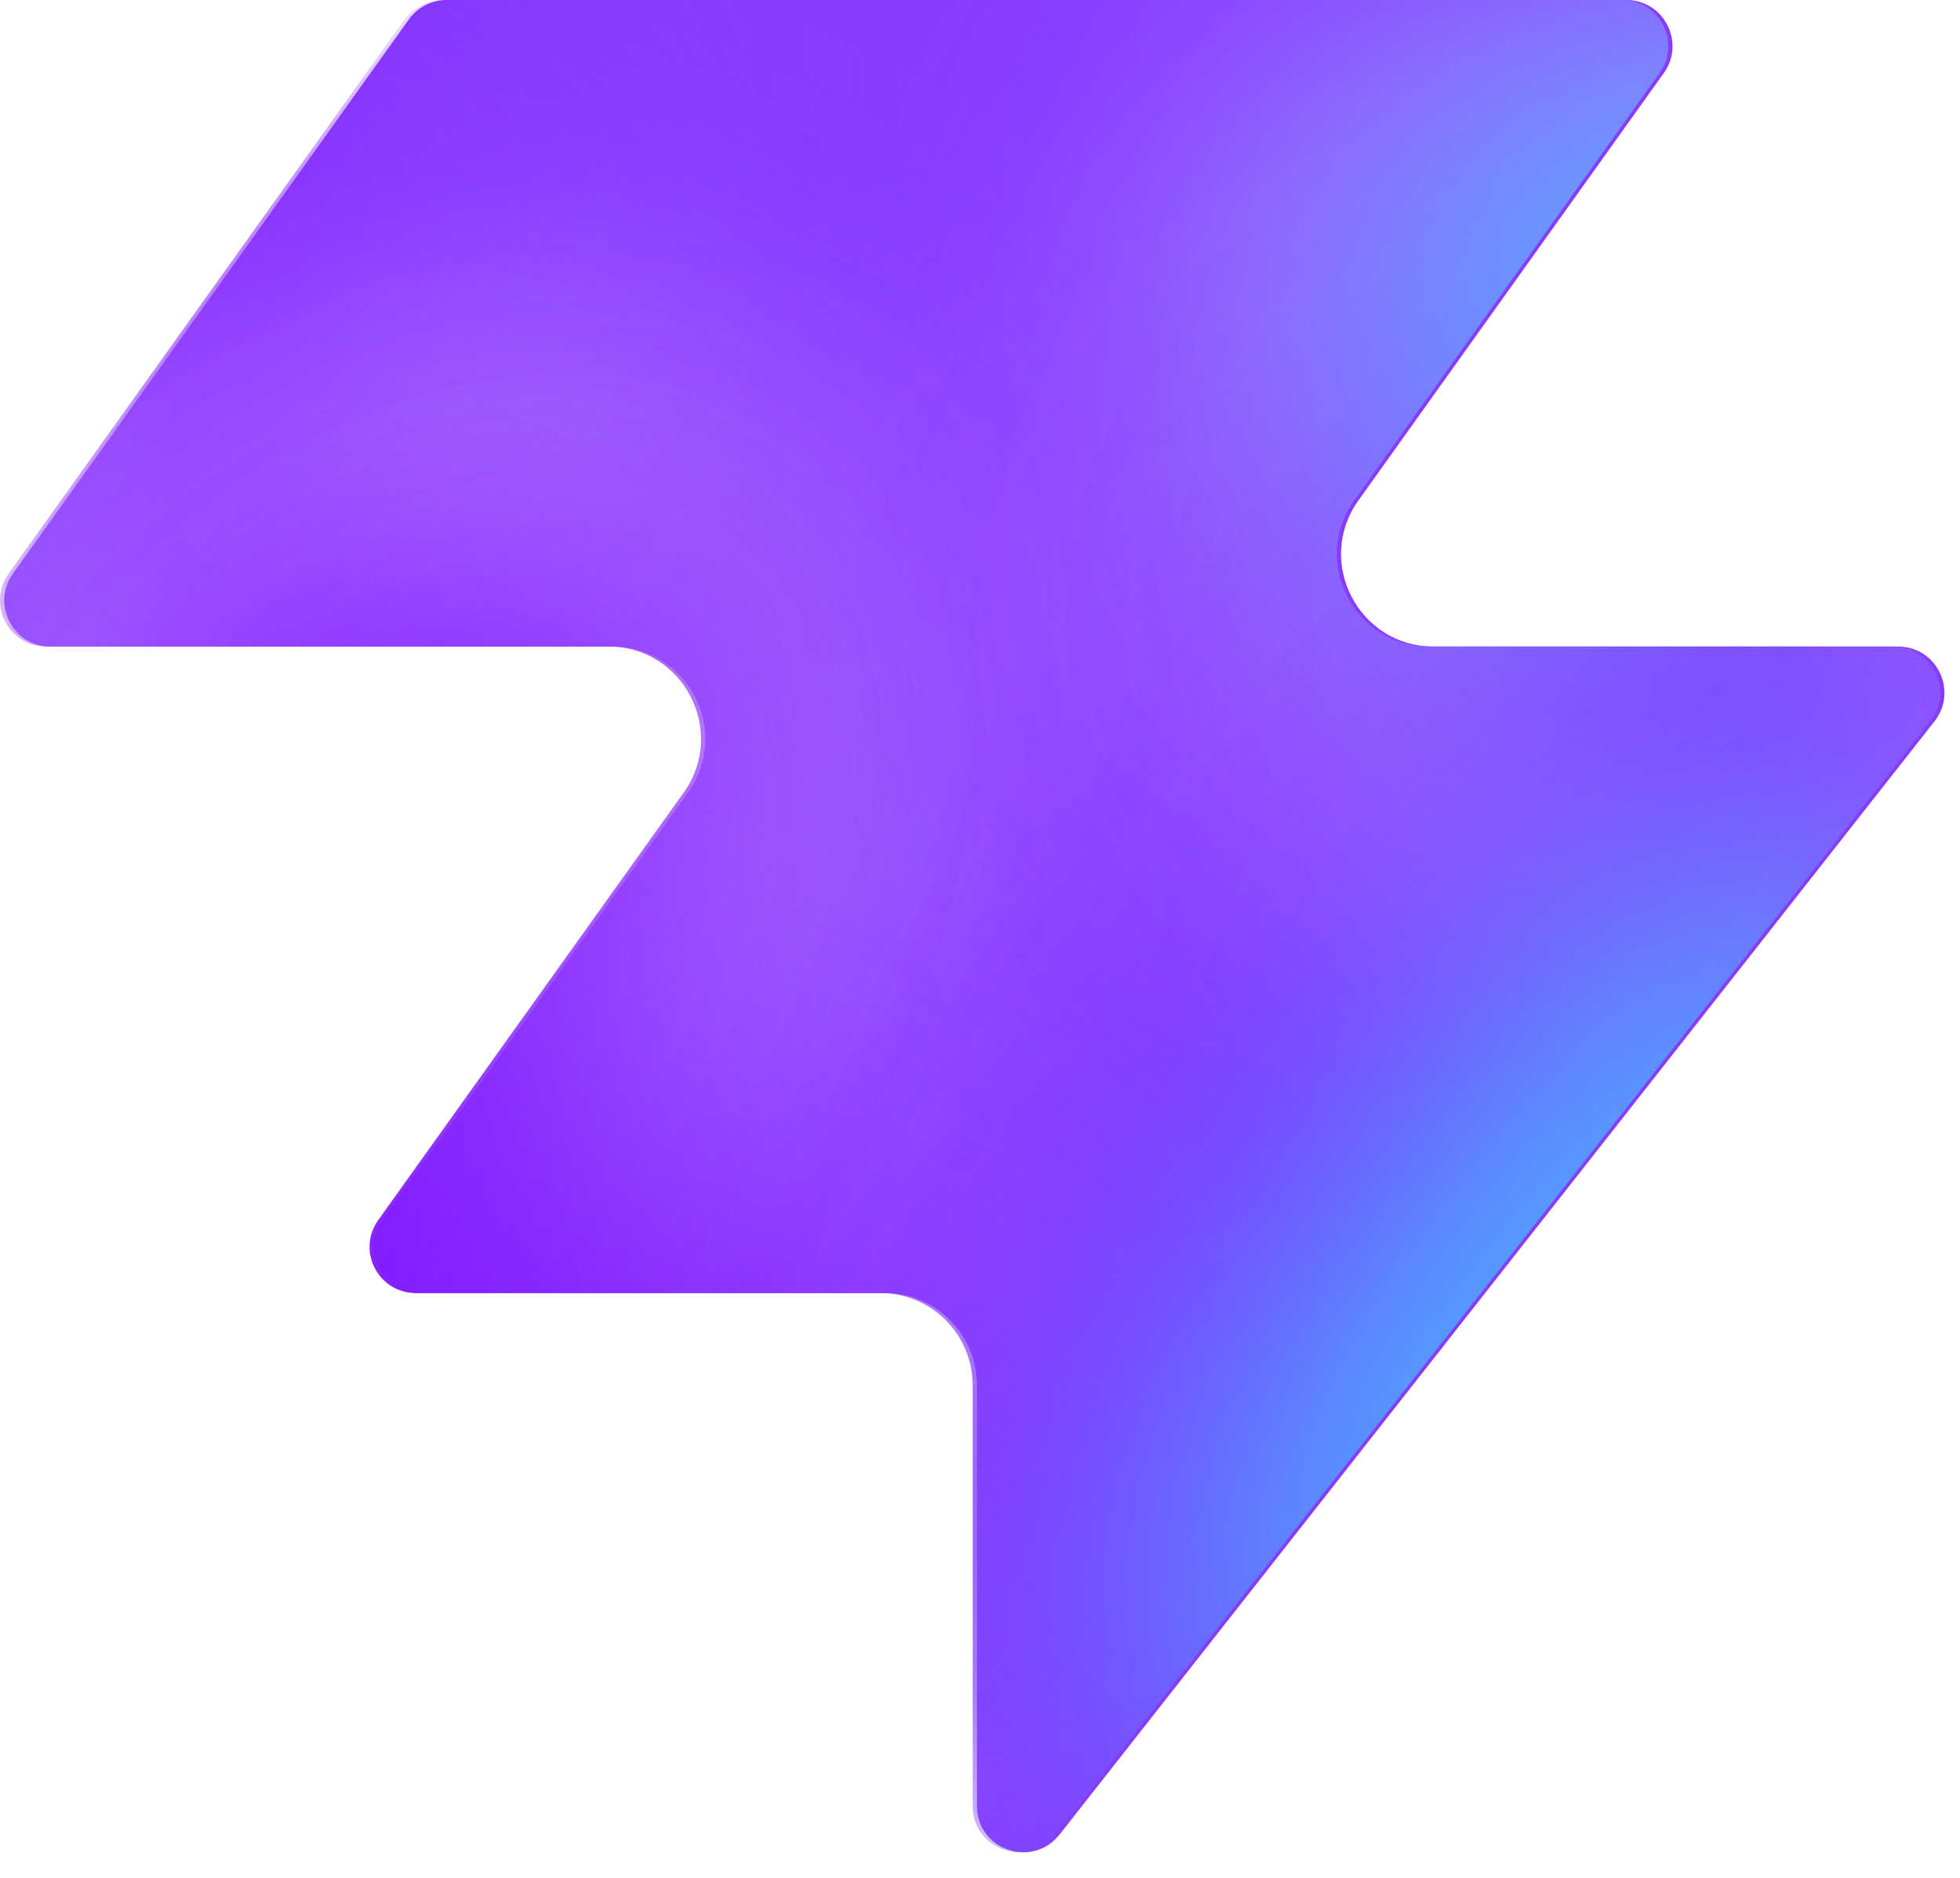
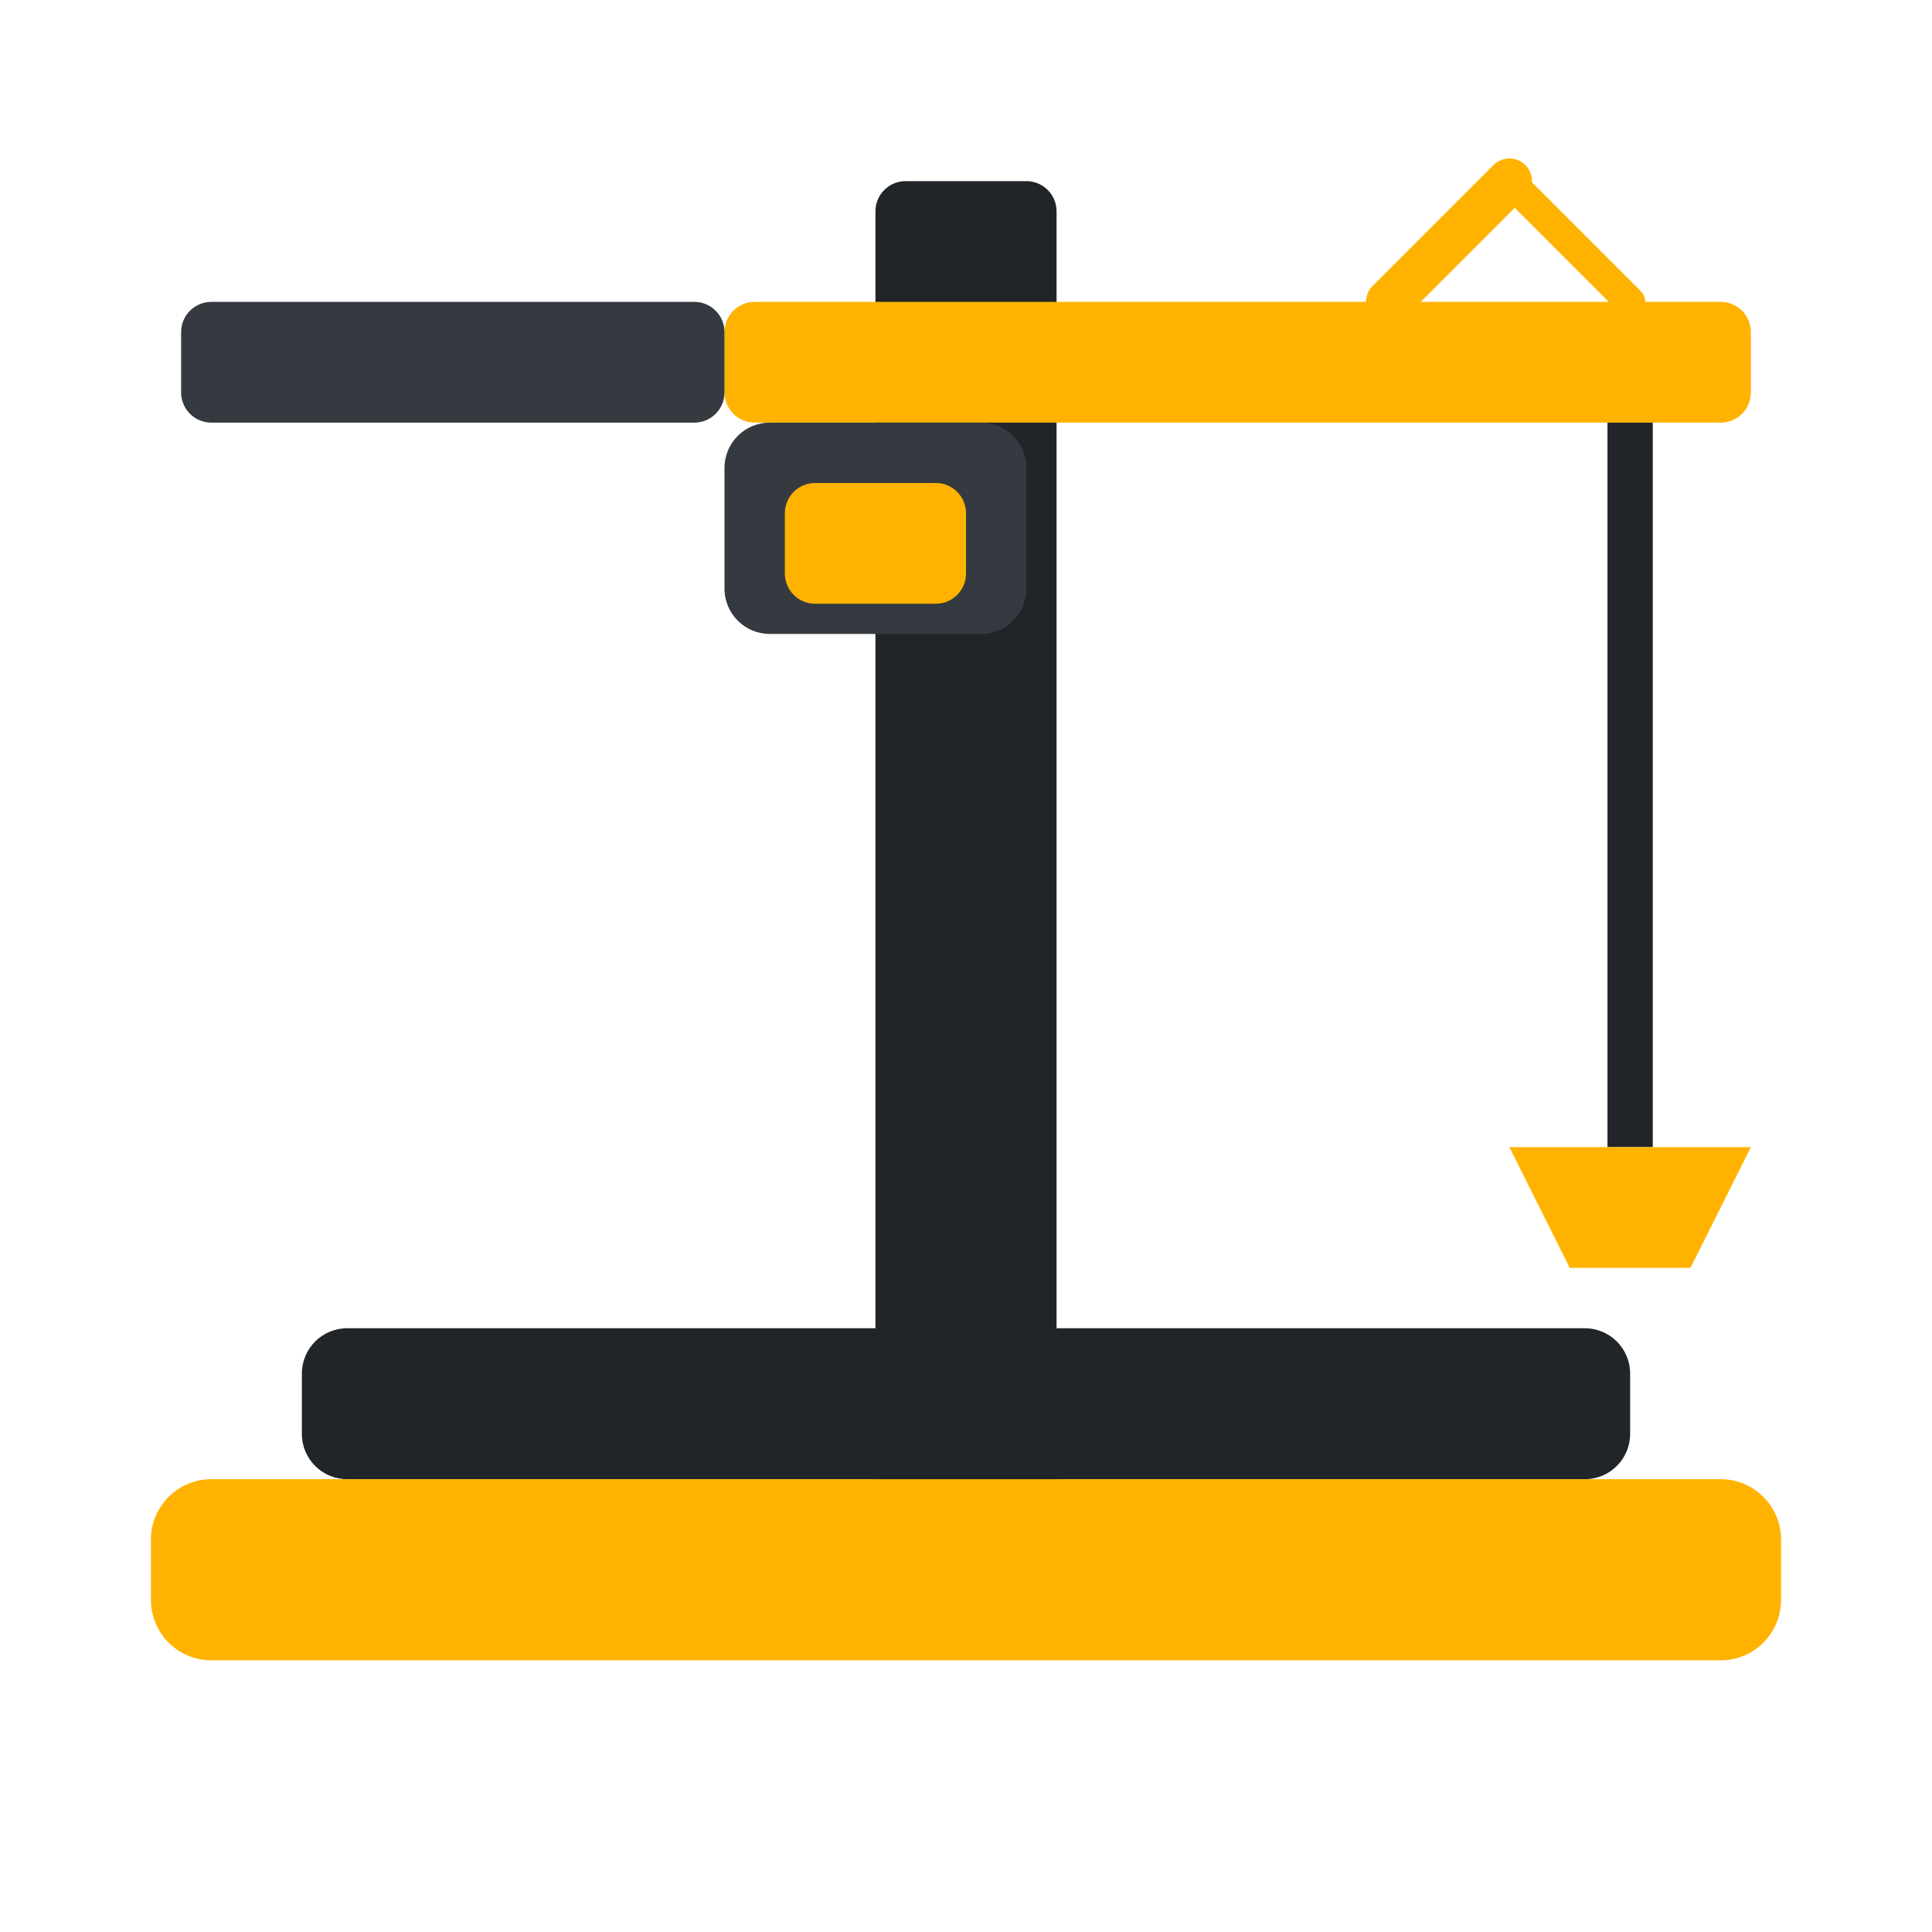
- <svg xmlns="http://www.w3.org/2000/svg" width="48" height="46" fill="none" viewBox="0 0 48 46">
-   <path fill="#863bff" d="M25.946 44.938c-.664.845-2.021.375-2.021-.698V33.937a2.26 2.26 0 0 0-2.262-2.262H10.287c-.92 0-1.456-1.04-.92-1.788l7.48-10.471c1.07-1.497 0-3.578-1.842-3.578H1.237c-.92 0-1.456-1.04-.92-1.788L10.013.474c.214-.297.556-.474.92-.474h28.894c.92 0 1.456 1.04.92 1.788l-7.48 10.471c-1.07 1.498 0 3.579 1.842 3.579h11.377c.943 0 1.473 1.088.89 1.83L25.947 44.94z" style="fill:#863bff;fill:color(display-p3 .525 .23 1);fill-opacity:1" />
-   <mask id="a" width="48" height="46" x="0" y="0" maskUnits="userSpaceOnUse" style="mask-type:alpha">
-     <path fill="#000" d="M25.842 44.938c-.664.844-2.021.375-2.021-.698V33.937a2.26 2.26 0 0 0-2.262-2.262H10.183c-.92 0-1.456-1.04-.92-1.788l7.48-10.471c1.07-1.498 0-3.579-1.842-3.579H1.133c-.92 0-1.456-1.04-.92-1.787L9.91.473c.214-.297.556-.474.92-.474h28.894c.92 0 1.456 1.04.92 1.788l-7.48 10.471c-1.07 1.498 0 3.578 1.842 3.578h11.377c.943 0 1.473 1.088.89 1.832L25.843 44.94z" style="fill:#000;fill-opacity:1" />
-   </mask>
-   <g mask="url(#a)">
-     <g filter="url(#b)">
-       <ellipse cx="5.508" cy="14.704" fill="#ede6ff" rx="5.508" ry="14.704" style="fill:#ede6ff;fill:color(display-p3 .927 .903 1);fill-opacity:1" transform="matrix(.00324 1 1 -.00324 -4.47 31.516)" />
-     </g>
-     <g filter="url(#c)">
-       <ellipse cx="10.399" cy="29.851" fill="#ede6ff" rx="10.399" ry="29.851" style="fill:#ede6ff;fill:color(display-p3 .927 .903 1);fill-opacity:1" transform="matrix(.00324 1 1 -.00324 -39.328 7.883)" />
-     </g>
-     <g filter="url(#d)">
-       <ellipse cx="5.508" cy="30.487" fill="#7e14ff" rx="5.508" ry="30.487" style="fill:#7e14ff;fill:color(display-p3 .492 .077 1);fill-opacity:1" transform="rotate(89.814 -25.913 -14.639)scale(1 -1)" />
-     </g>
-     <g filter="url(#e)">
-       <ellipse cx="5.508" cy="30.599" fill="#7e14ff" rx="5.508" ry="30.599" style="fill:#7e14ff;fill:color(display-p3 .492 .077 1);fill-opacity:1" transform="rotate(89.814 -32.644 -3.334)scale(1 -1)" />
-     </g>
-     <g filter="url(#f)">
-       <ellipse cx="5.508" cy="30.599" fill="#7e14ff" rx="5.508" ry="30.599" style="fill:#7e14ff;fill:color(display-p3 .492 .077 1);fill-opacity:1" transform="matrix(.00324 1 1 -.00324 -34.34 30.47)" />
-     </g>
-     <g filter="url(#g)">
-       <ellipse cx="14.072" cy="22.078" fill="#ede6ff" rx="14.072" ry="22.078" style="fill:#ede6ff;fill:color(display-p3 .927 .903 1);fill-opacity:1" transform="rotate(93.35 24.506 48.493)scale(-1 1)" />
-     </g>
-     <g filter="url(#h)">
-       <ellipse cx="3.47" cy="21.501" fill="#7e14ff" rx="3.47" ry="21.501" style="fill:#7e14ff;fill:color(display-p3 .492 .077 1);fill-opacity:1" transform="rotate(89.009 28.708 47.59)scale(-1 1)" />
-     </g>
-     <g filter="url(#i)">
-       <ellipse cx="3.47" cy="21.501" fill="#7e14ff" rx="3.47" ry="21.501" style="fill:#7e14ff;fill:color(display-p3 .492 .077 1);fill-opacity:1" transform="rotate(89.009 28.708 47.59)scale(-1 1)" />
-     </g>
-     <g filter="url(#j)">
-       <ellipse cx=".387" cy="8.972" fill="#7e14ff" rx="4.407" ry="29.108" style="fill:#7e14ff;fill:color(display-p3 .492 .077 1);fill-opacity:1" transform="rotate(39.51 .387 8.972)" />
-     </g>
-     <g filter="url(#k)">
-       <ellipse cx="47.523" cy="-6.092" fill="#7e14ff" rx="4.407" ry="29.108" style="fill:#7e14ff;fill:color(display-p3 .492 .077 1);fill-opacity:1" transform="rotate(37.892 47.523 -6.092)" />
-     </g>
-     <g filter="url(#l)">
-       <ellipse cx="41.412" cy="6.333" fill="#47bfff" rx="5.971" ry="9.665" style="fill:#47bfff;fill:color(display-p3 .28 .748 1);fill-opacity:1" transform="rotate(37.892 41.412 6.333)" />
-     </g>
-     <g filter="url(#m)">
-       <ellipse cx="-1.879" cy="38.332" fill="#7e14ff" rx="4.407" ry="29.108" style="fill:#7e14ff;fill:color(display-p3 .492 .077 1);fill-opacity:1" transform="rotate(37.892 -1.88 38.332)" />
-     </g>
-     <g filter="url(#n)">
-       <ellipse cx="-1.879" cy="38.332" fill="#7e14ff" rx="4.407" ry="29.108" style="fill:#7e14ff;fill:color(display-p3 .492 .077 1);fill-opacity:1" transform="rotate(37.892 -1.88 38.332)" />
-     </g>
-     <g filter="url(#o)">
-       <ellipse cx="35.651" cy="29.907" fill="#7e14ff" rx="4.407" ry="29.108" style="fill:#7e14ff;fill:color(display-p3 .492 .077 1);fill-opacity:1" transform="rotate(37.892 35.651 29.907)" />
-     </g>
-     <g filter="url(#p)">
-       <ellipse cx="38.418" cy="32.4" fill="#47bfff" rx="5.971" ry="15.297" style="fill:#47bfff;fill:color(display-p3 .28 .748 1);fill-opacity:1" transform="rotate(37.892 38.418 32.4)" />
-     </g>
-   </g>
-   <defs>
-     <filter id="b" width="60.045" height="41.654" x="-19.77" y="16.149" color-interpolation-filters="sRGB" filterUnits="userSpaceOnUse">
-       <feFlood flood-opacity="0" result="BackgroundImageFix" />
-       <feBlend in="SourceGraphic" in2="BackgroundImageFix" result="shape" />
-       <feGaussianBlur result="effect1_foregroundBlur_2002_17158" stdDeviation="7.659" />
-     </filter>
-     <filter id="c" width="90.34" height="51.437" x="-54.613" y="-7.533" color-interpolation-filters="sRGB" filterUnits="userSpaceOnUse">
-       <feFlood flood-opacity="0" result="BackgroundImageFix" />
-       <feBlend in="SourceGraphic" in2="BackgroundImageFix" result="shape" />
-       <feGaussianBlur result="effect1_foregroundBlur_2002_17158" stdDeviation="7.659" />
-     </filter>
-     <filter id="d" width="79.355" height="29.4" x="-49.64" y="2.03" color-interpolation-filters="sRGB" filterUnits="userSpaceOnUse">
-       <feFlood flood-opacity="0" result="BackgroundImageFix" />
-       <feBlend in="SourceGraphic" in2="BackgroundImageFix" result="shape" />
-       <feGaussianBlur result="effect1_foregroundBlur_2002_17158" stdDeviation="4.596" />
-     </filter>
-     <filter id="e" width="79.579" height="29.4" x="-45.045" y="20.029" color-interpolation-filters="sRGB" filterUnits="userSpaceOnUse">
-       <feFlood flood-opacity="0" result="BackgroundImageFix" />
-       <feBlend in="SourceGraphic" in2="BackgroundImageFix" result="shape" />
-       <feGaussianBlur result="effect1_foregroundBlur_2002_17158" stdDeviation="4.596" />
-     </filter>
-     <filter id="f" width="79.579" height="29.4" x="-43.513" y="21.178" color-interpolation-filters="sRGB" filterUnits="userSpaceOnUse">
-       <feFlood flood-opacity="0" result="BackgroundImageFix" />
-       <feBlend in="SourceGraphic" in2="BackgroundImageFix" result="shape" />
-       <feGaussianBlur result="effect1_foregroundBlur_2002_17158" stdDeviation="4.596" />
-     </filter>
-     <filter id="g" width="74.749" height="58.852" x="15.756" y="-17.901" color-interpolation-filters="sRGB" filterUnits="userSpaceOnUse">
-       <feFlood flood-opacity="0" result="BackgroundImageFix" />
-       <feBlend in="SourceGraphic" in2="BackgroundImageFix" result="shape" />
-       <feGaussianBlur result="effect1_foregroundBlur_2002_17158" stdDeviation="7.659" />
-     </filter>
-     <filter id="h" width="61.377" height="25.362" x="23.548" y="2.284" color-interpolation-filters="sRGB" filterUnits="userSpaceOnUse">
-       <feFlood flood-opacity="0" result="BackgroundImageFix" />
-       <feBlend in="SourceGraphic" in2="BackgroundImageFix" result="shape" />
-       <feGaussianBlur result="effect1_foregroundBlur_2002_17158" stdDeviation="4.596" />
-     </filter>
-     <filter id="i" width="61.377" height="25.362" x="23.548" y="2.284" color-interpolation-filters="sRGB" filterUnits="userSpaceOnUse">
-       <feFlood flood-opacity="0" result="BackgroundImageFix" />
-       <feBlend in="SourceGraphic" in2="BackgroundImageFix" result="shape" />
-       <feGaussianBlur result="effect1_foregroundBlur_2002_17158" stdDeviation="4.596" />
-     </filter>
-     <filter id="j" width="56.045" height="63.649" x="-27.636" y="-22.853" color-interpolation-filters="sRGB" filterUnits="userSpaceOnUse">
-       <feFlood flood-opacity="0" result="BackgroundImageFix" />
-       <feBlend in="SourceGraphic" in2="BackgroundImageFix" result="shape" />
-       <feGaussianBlur result="effect1_foregroundBlur_2002_17158" stdDeviation="4.596" />
-     </filter>
-     <filter id="k" width="54.814" height="64.646" x="20.116" y="-38.415" color-interpolation-filters="sRGB" filterUnits="userSpaceOnUse">
-       <feFlood flood-opacity="0" result="BackgroundImageFix" />
-       <feBlend in="SourceGraphic" in2="BackgroundImageFix" result="shape" />
-       <feGaussianBlur result="effect1_foregroundBlur_2002_17158" stdDeviation="4.596" />
-     </filter>
-     <filter id="l" width="33.541" height="35.313" x="24.641" y="-11.323" color-interpolation-filters="sRGB" filterUnits="userSpaceOnUse">
-       <feFlood flood-opacity="0" result="BackgroundImageFix" />
-       <feBlend in="SourceGraphic" in2="BackgroundImageFix" result="shape" />
-       <feGaussianBlur result="effect1_foregroundBlur_2002_17158" stdDeviation="4.596" />
-     </filter>
-     <filter id="m" width="54.814" height="64.646" x="-29.286" y="6.009" color-interpolation-filters="sRGB" filterUnits="userSpaceOnUse">
-       <feFlood flood-opacity="0" result="BackgroundImageFix" />
-       <feBlend in="SourceGraphic" in2="BackgroundImageFix" result="shape" />
-       <feGaussianBlur result="effect1_foregroundBlur_2002_17158" stdDeviation="4.596" />
-     </filter>
-     <filter id="n" width="54.814" height="64.646" x="-29.286" y="6.009" color-interpolation-filters="sRGB" filterUnits="userSpaceOnUse">
-       <feFlood flood-opacity="0" result="BackgroundImageFix" />
-       <feBlend in="SourceGraphic" in2="BackgroundImageFix" result="shape" />
-       <feGaussianBlur result="effect1_foregroundBlur_2002_17158" stdDeviation="4.596" />
-     </filter>
-     <filter id="o" width="54.814" height="64.646" x="8.244" y="-2.416" color-interpolation-filters="sRGB" filterUnits="userSpaceOnUse">
-       <feFlood flood-opacity="0" result="BackgroundImageFix" />
-       <feBlend in="SourceGraphic" in2="BackgroundImageFix" result="shape" />
-       <feGaussianBlur result="effect1_foregroundBlur_2002_17158" stdDeviation="4.596" />
-     </filter>
-     <filter id="p" width="39.409" height="43.623" x="18.713" y="10.588" color-interpolation-filters="sRGB" filterUnits="userSpaceOnUse">
-       <feFlood flood-opacity="0" result="BackgroundImageFix" />
-       <feBlend in="SourceGraphic" in2="BackgroundImageFix" result="shape" />
-       <feGaussianBlur result="effect1_foregroundBlur_2002_17158" stdDeviation="4.596" />
-     </filter>
-   </defs>
+ <svg xmlns="http://www.w3.org/2000/svg" viewBox="0 0 64 64" fill="none">
+   <rect x="29" y="6" width="6" height="44" rx="1" fill="#212529" />
+   <rect x="10" y="44" width="44" height="5" rx="1.5" fill="#212529" />
+   <rect x="5" y="49" width="54" height="6" rx="2" fill="#FFB300" />
+   <rect x="24" y="10" width="34" height="4" rx="1" fill="#FFB300" />
+   <rect x="6" y="10" width="18" height="4" rx="1" fill="#343A40" />
+   <rect x="24" y="14" width="10" height="7" rx="1.5" fill="#343A40" />
+   <rect x="26" y="16" width="6" height="4" rx="1" fill="#FFB300" />
+   <line x1="54" y1="14" x2="54" y2="38" stroke="#212529" stroke-width="1.5" />
+   <path d="M50 38 h8 l-2 4 h-4 z" fill="#FFB300" />
+   <line x1="46" y1="10" x2="50" y2="6" stroke="#FFB300" stroke-width="1.5" stroke-linecap="round" />
+   <line x1="50" y1="6" x2="54" y2="10" stroke="#FFB300" stroke-width="1" stroke-linecap="round" />
</svg>
